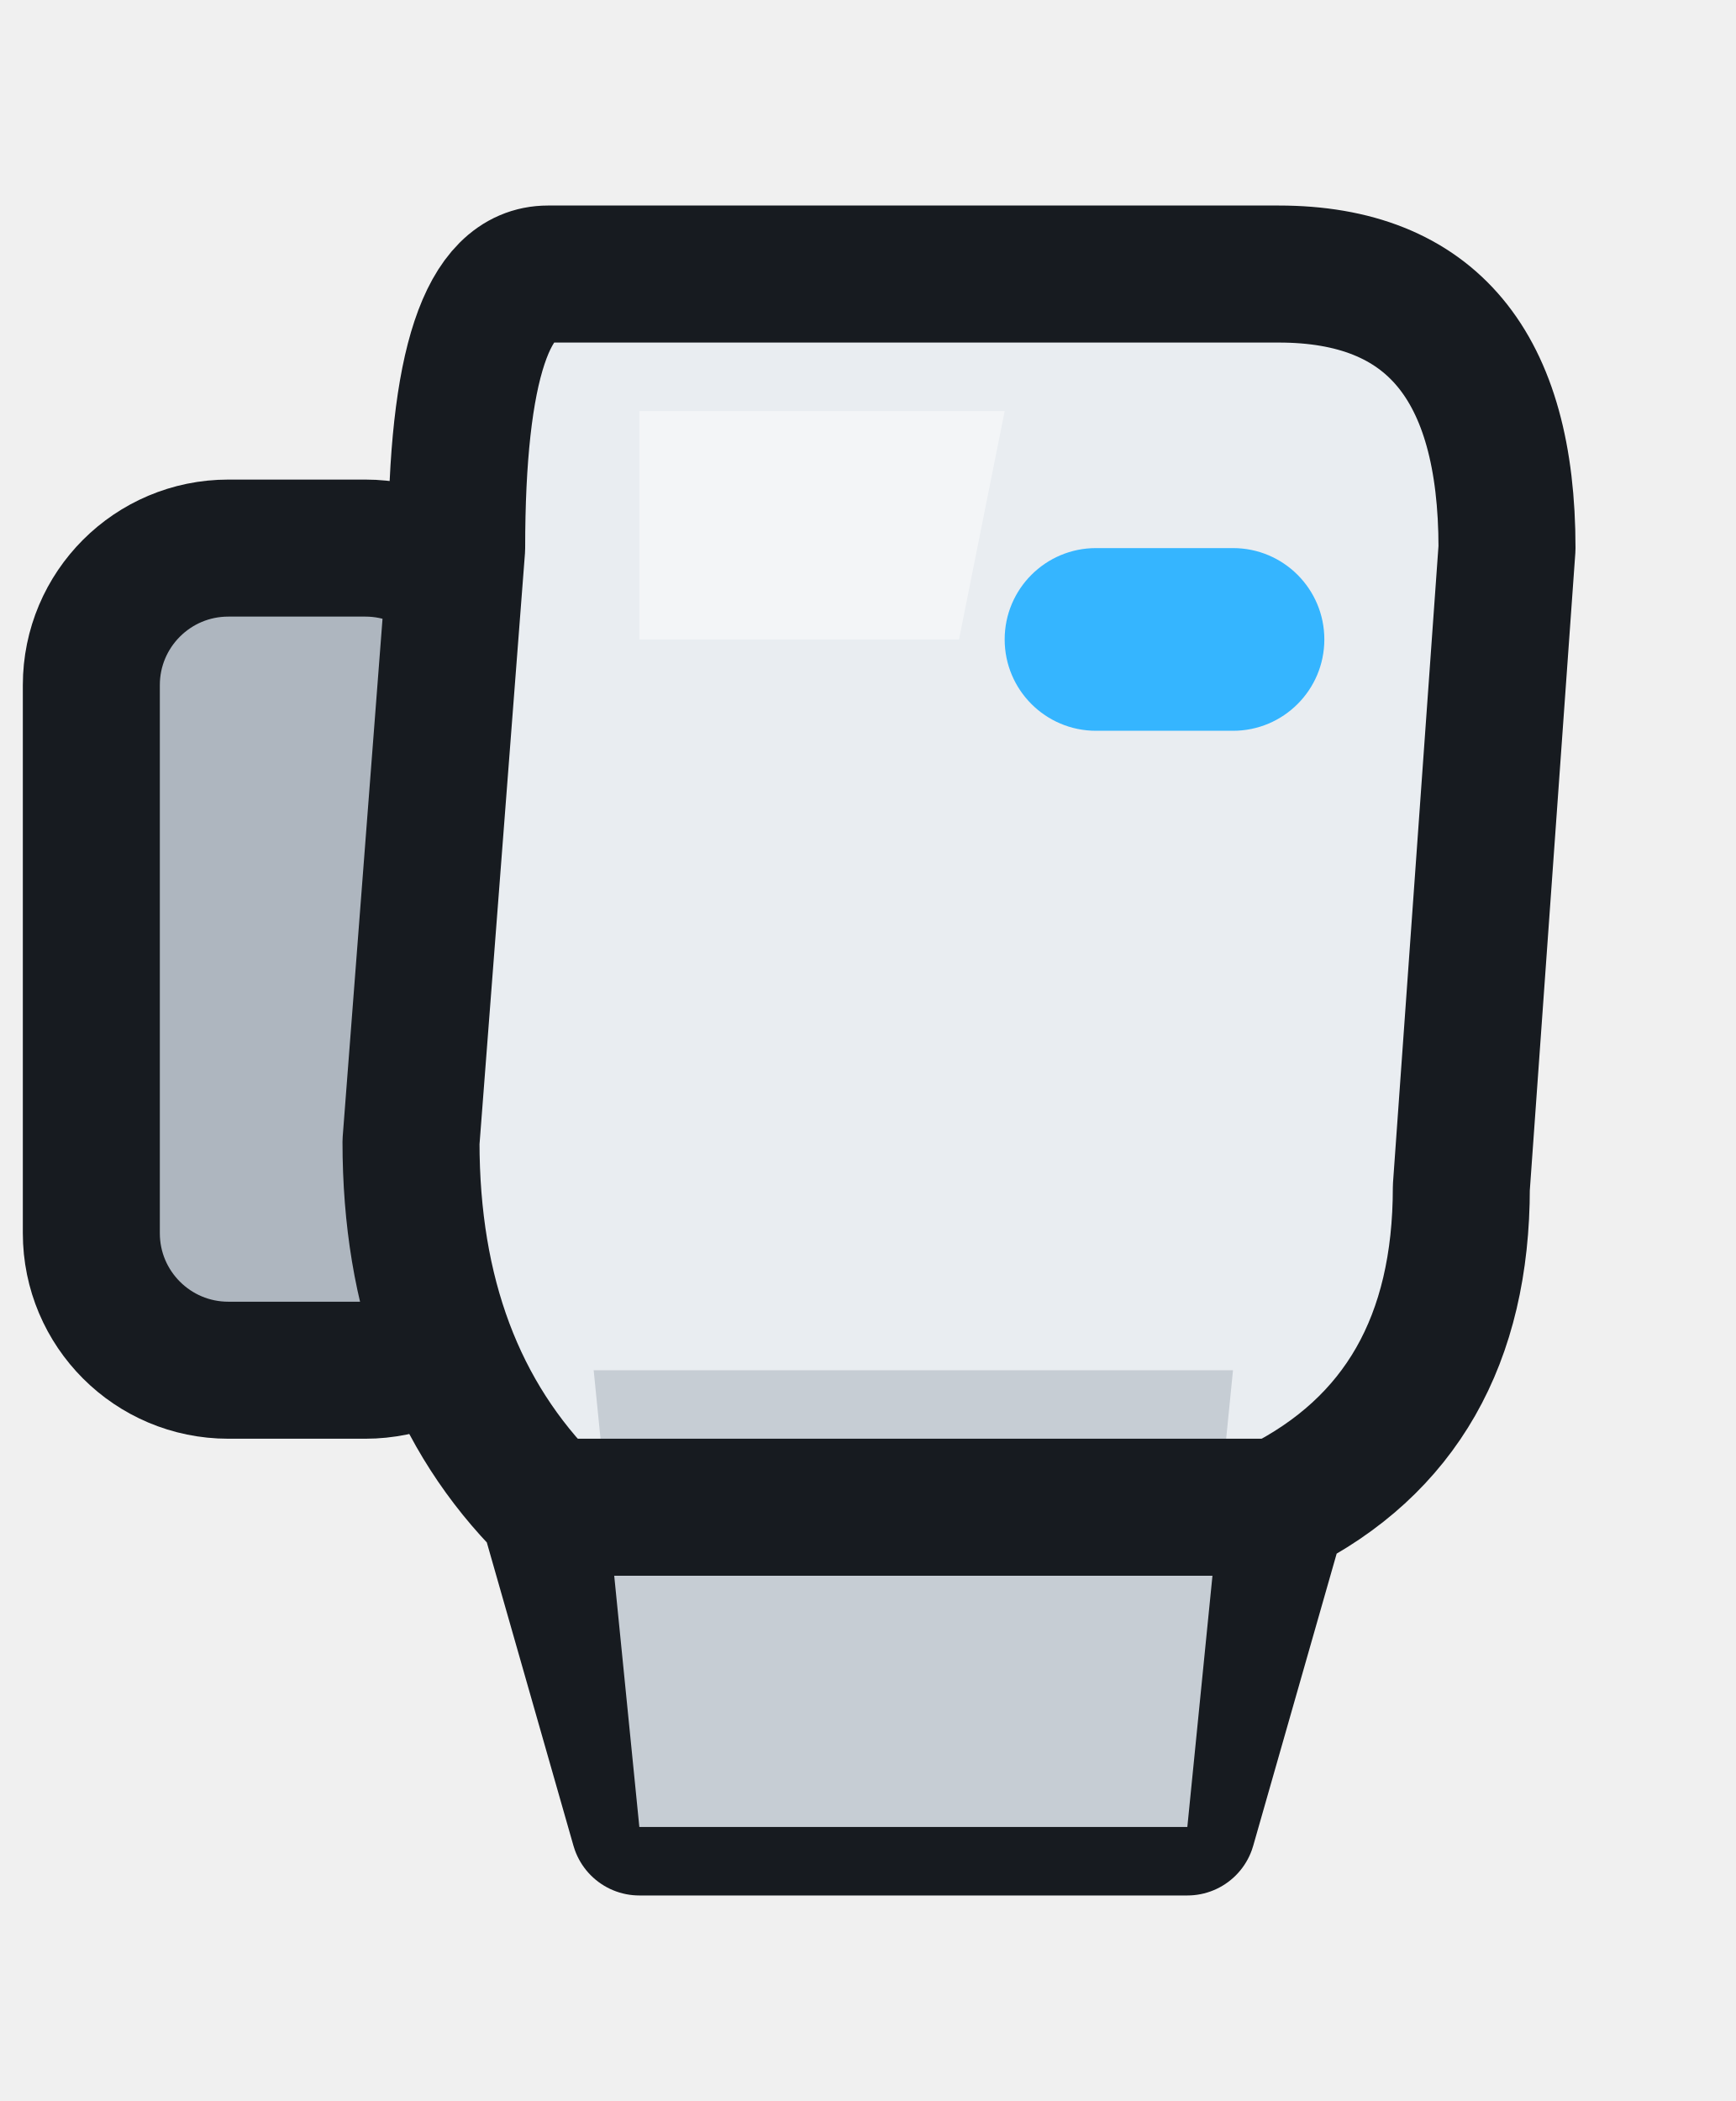
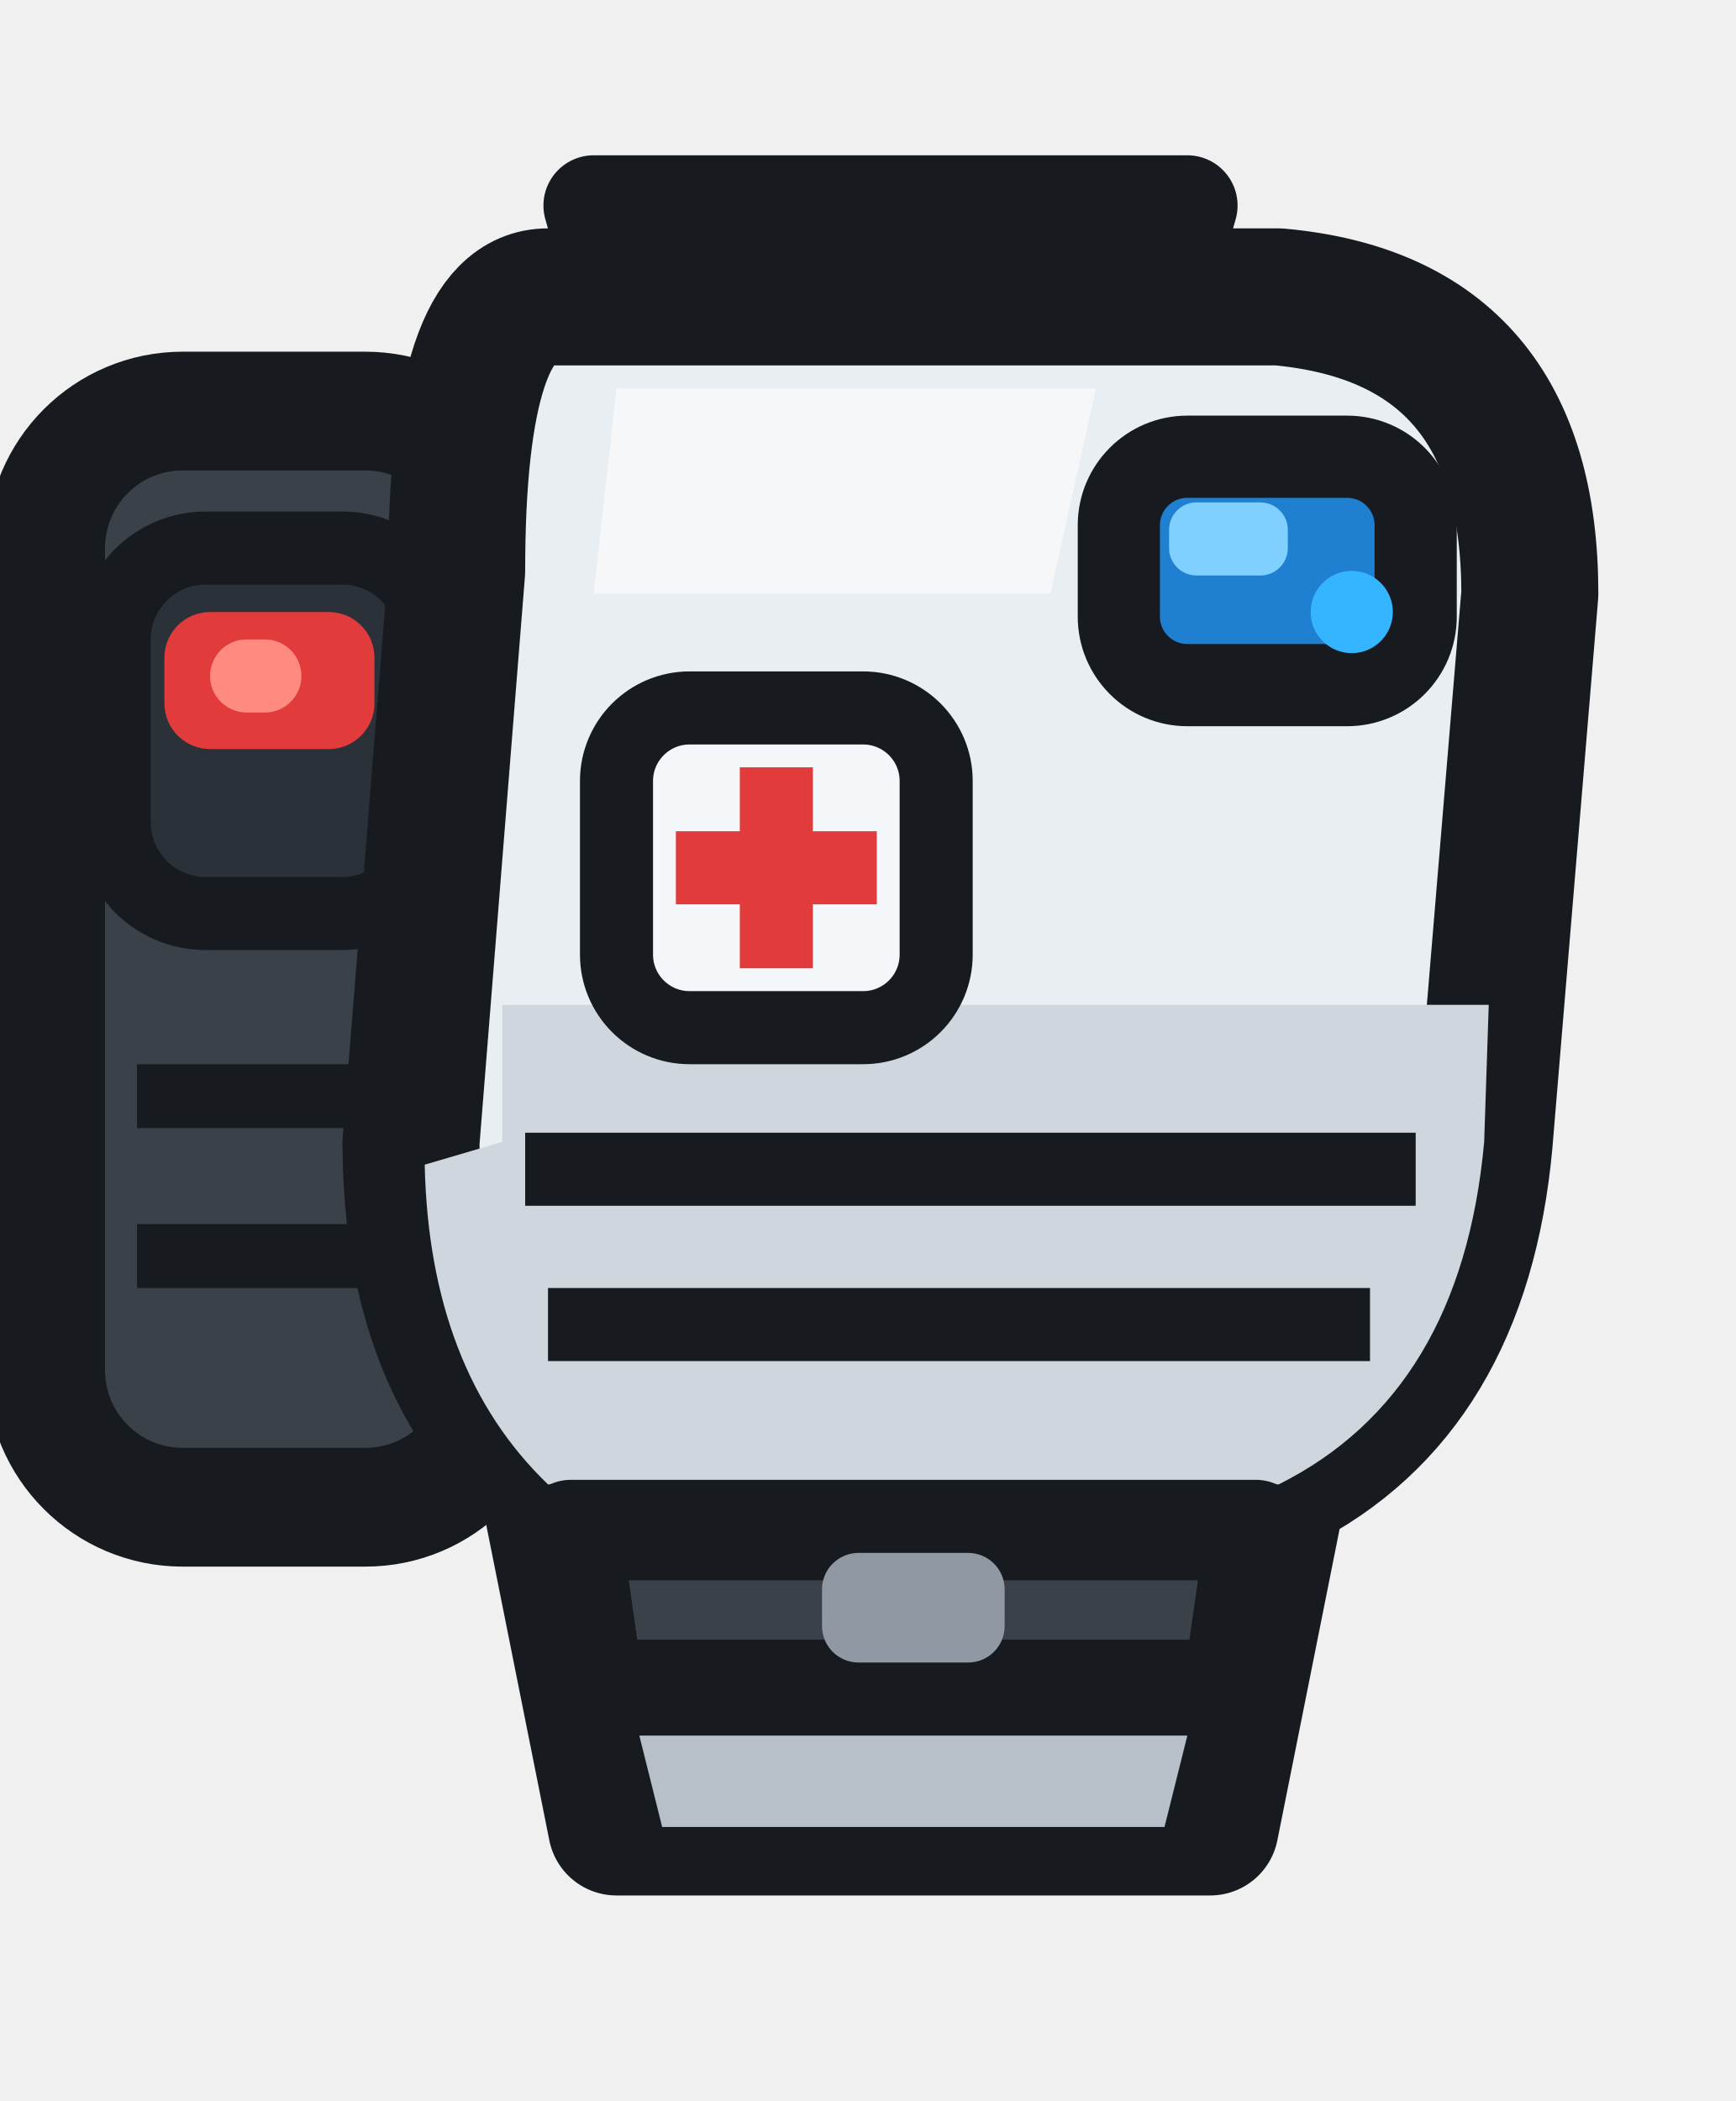
<svg xmlns="http://www.w3.org/2000/svg" width="38" height="46" viewBox="0 0 38 46">
+   <g stroke="#171b20" stroke-width="2.6" stroke-linejoin="round">
+     <rect x="1" y="9" width="10" height="24" rx="3" fill="#3a4149" />
+     <rect x="2.5" y="12" width="7" height="8" rx="2" fill="#2b3138" stroke-width="1.6" />
+   </g>
+   <rect x="3.6" y="13.4" width="4.6" height="3" rx="1" fill="#e23b3b" />
+   <rect x="4.6" y="14" width="2" height="1.6" rx="0.8" fill="#ff8a80" />
+   <path d="M3 24 L9 24 M3 27.5 L9 27.5" stroke="#171b20" stroke-width="1.4" />
+   <path d="M13 4.5 L26 4.5 L25 8 L14 8 Z" fill="#8f98a3" stroke="#171b20" stroke-width="2.2" stroke-linejoin="round" />
  <g stroke="#171b20" stroke-width="3" stroke-linejoin="round" stroke-linecap="round">
-     <rect x="2" y="12" width="9" height="18" rx="3" fill="#aeb6bf" />
-     <path d="M12 6 L28 6 Q33 6 33 12 L32 26 Q32 31 28 33 L26 40 L14 40 L12 33 Q9 30 9 25 L10 12 Q10 6 12 6 Z" fill="#e9edf1" />
-     <path d="M13 30 L27 30 L26 40 L14 40 Z" fill="#c6cdd4" stroke="none" />
-     <rect x="22" y="12" width="7" height="4" rx="2" fill="#35b5ff" stroke="none" />
-     <path d="M12 33 L28 33" fill="none" />
+     <path d="M12 6.5 L28 6.5 Q33.5 7 33.5 13 L32.5 25 Q32 30.5 28 32.5 L26.5 40 L13.5 40 L12 32.5 Q9 30 9 25 L10 12.5 Q10 6.5 12 6.5 Z" fill="#e9eef2" />
  </g>
-   <path d="M14 9 L22 9 L21 14 L14 14 Z" fill="#ffffff" opacity="0.45" />
+   <path d="M13.5 8.5 L24 8.5 L23 13 L13 13 Z" fill="#ffffff" opacity="0.55" />
+   <path d="M11 22 L32.6 22 L32.5 25 Q32 30.5 28 32.5 L12 32.5 Q9.4 30 9.3 25.5 L11 25 Z" fill="#cfd6dd" />
+   <g stroke="#171b20" stroke-width="1.6">
+     <path d="M11.5 25.6 L31 25.6 M12 29 L30 29" fill="none" />
+   </g>
+   <rect x="24.5" y="10" width="6.5" height="5" rx="1.5" fill="#1f7fd1" stroke="#171b20" stroke-width="1.8" />
+   <rect x="25.6" y="11" width="2.6" height="1.6" rx="0.6" fill="#7fd0ff" />
+   <circle cx="29.6" cy="13.4" r="0.9" fill="#35b5ff" />
+   <g stroke="#171b20" stroke-width="1.6">
+     <rect x="13.5" y="15.5" width="7" height="7" rx="1.6" fill="#f4f7f9" />
+   </g>
+   <path d="M16.2 16.8 L17.8 16.8 L17.8 18.2 L19.2 18.2 L19.2 19.8 L17.8 19.8 L17.8 21.2 L16.2 21.2 L16.2 19.8 L14.8 19.8 L14.8 18.2 L16.2 18.2 Z" fill="#e23b3b" />
+   <g stroke="#171b20" stroke-width="2.2" stroke-linejoin="round">
+     <path d="M12.5 33.5 L27.5 33.5 L27 37 L13 37 Z" fill="#3a4149" />
+   </g>
+   <rect x="18" y="34" width="4" height="2.4" rx="0.8" fill="#8f98a3" />
+   <path d="M14 38 L26 38 L25.5 40 L14.5 40 Z" fill="#b7c0c9" />
</svg>
